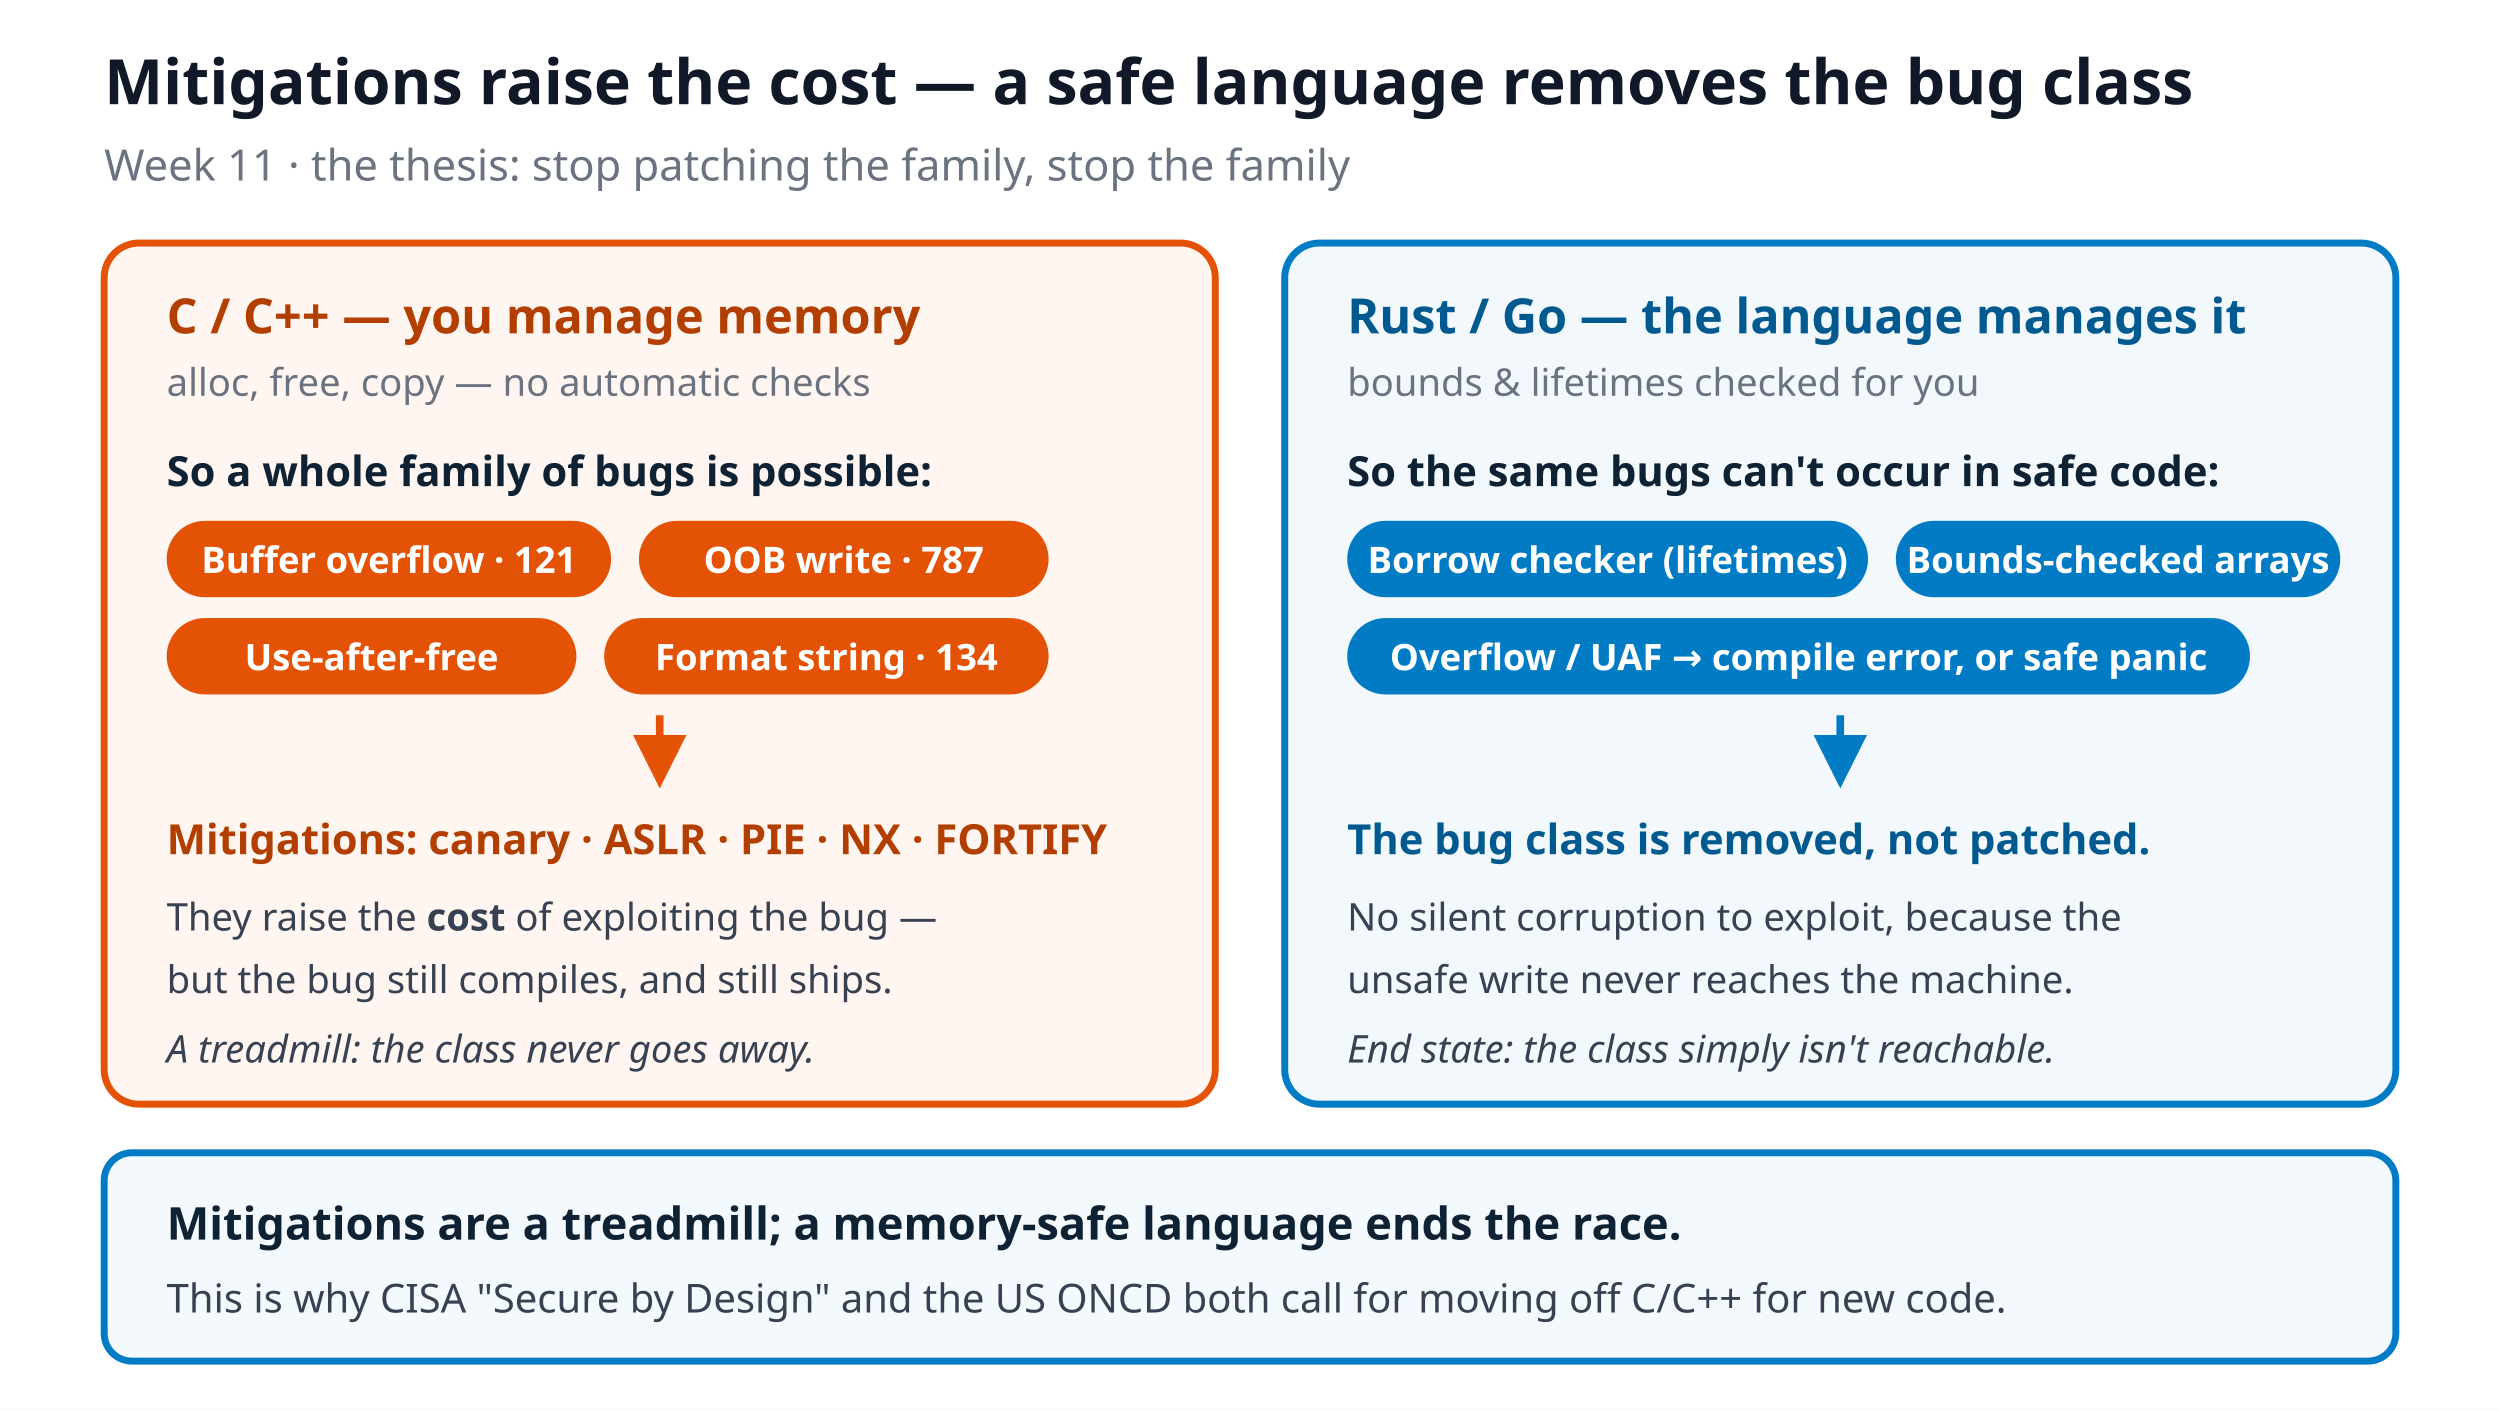
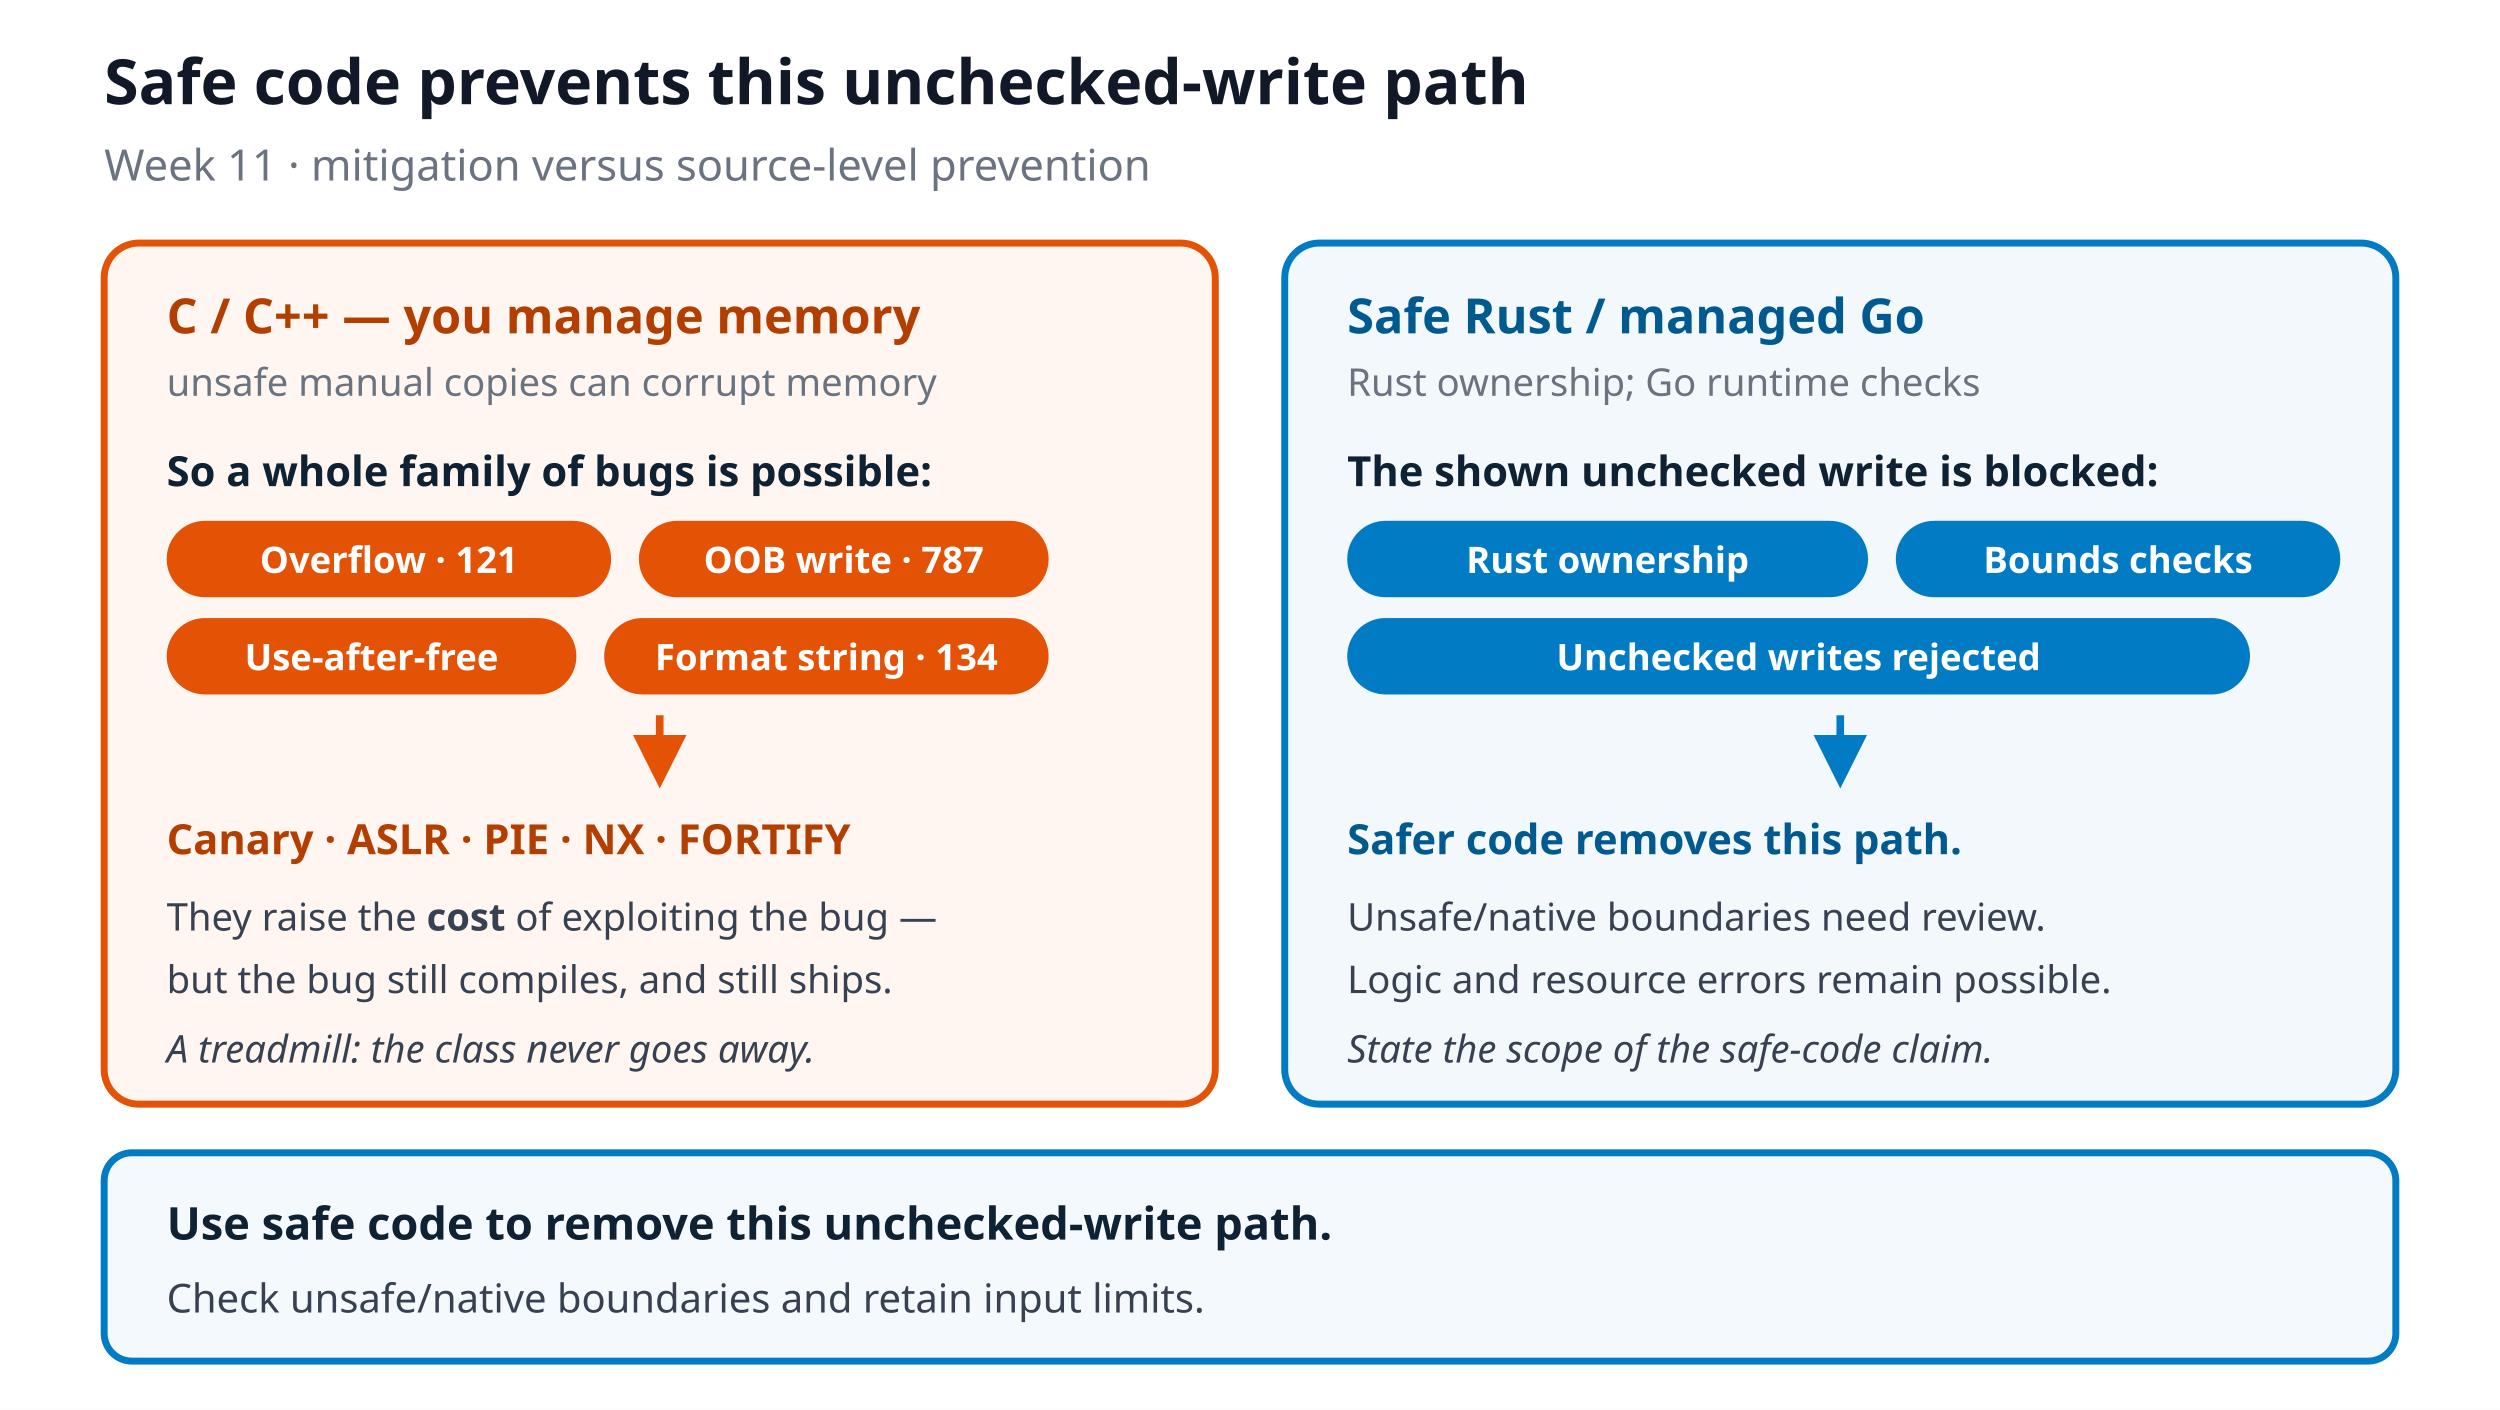
- <svg xmlns="http://www.w3.org/2000/svg" viewBox="0 0 720 406" role="img" aria-label="Why memory-safe languages end a bug class rather than just defending against it, shown as two columns. Left column, C and C plus plus: you manage memory by hand, allocating, freeing, and copying with no automatic bounds or lifetime checks. Because of that, a whole family of bugs is possible: buffer overflow (CWE-121), out-of-bounds write (CWE-787), use-after-free, and format string (CWE-134). The mitigations available here — stack canary, ASLR, PIE, NX, FORTIFY — only raise the cost of exploiting these bugs; the bug itself still compiles and still ships. Right column, Rust and Go: the compiler and runtime manage memory for you. Rust's borrow checker enforces lifetimes at compile time and arrays are bounds-checked, so a use-after-free or an overflow is a compile error or a safe panic, not a silent corruption. The same bug class simply cannot occur in safe code. The contrast at the foot: mitigations are a treadmill you never finish, because the bug is still there; a memory-safe language removes the class entirely. This is why CISA's Secure by Design guidance and the US ONCD both call for moving off C and C plus plus for new code.">
+ <svg xmlns="http://www.w3.org/2000/svg" viewBox="0 0 720 406" role="img" aria-label="In this lab, safe Rust and managed Go code prevent the shown unchecked C buffer write. Mitigations raise exploit cost without removing the source bug. Unsafe or native boundaries, logic flaws and resource errors still need review.">
  <style>
    .bg     { fill:#ffffff; }
    .title  { fill:#111827; font:700 18px system-ui,sans-serif; }
    .sub    { fill:#6b7280; font:400 12.5px system-ui,sans-serif; }
    .mono   { font-family:ui-monospace,Menlo,Consolas,monospace; }

    .colA   { fill:#b23f00; font:700 14px system-ui,sans-serif; }
    .colAs  { fill:#6b7280; font:400 11px system-ui,sans-serif; }
    .colC   { fill:#015a8f; font:700 14px system-ui,sans-serif; }
    .colCs  { fill:#6b7280; font:400 11px system-ui,sans-serif; }

    .panelA { fill:#fff6f1; stroke:#E35205; stroke-width:2; }
    .panelC { fill:#f2f8fc; stroke:#017BC4; stroke-width:2; }

    .steph  { fill:#0f2233; font:700 12px system-ui,sans-serif; }
    .stepl  { fill:#374151; font:400 11px system-ui,sans-serif; }

    .bugchip{ fill:#E35205; }
    .bugt   { fill:#ffffff; font:700 10.5px system-ui,sans-serif; text-anchor:middle; }
    .safechip{ fill:#017BC4; }
    .safet  { fill:#ffffff; font:700 10.5px system-ui,sans-serif; text-anchor:middle; }

    .arrowA { stroke:#E35205; stroke-width:2.2; fill:none; }
    .ahA    { fill:#E35205; }
    .arrowC { stroke:#017BC4; stroke-width:2.2; fill:none; }
    .ahC    { fill:#017BC4; }

    .resA   { fill:#b23f00; font:700 12px system-ui,sans-serif; }
    .resAl  { fill:#374151; font:400 11px system-ui,sans-serif; }
    .resC   { fill:#015a8f; font:700 12px system-ui,sans-serif; }
    .resCl  { fill:#374151; font:400 11px system-ui,sans-serif; }

    .banner { fill:#f4f9fd; stroke:#017BC4; stroke-width:2; }
    .bant   { fill:#0f2233; font:700 13px system-ui,sans-serif; }
    .banl   { fill:#374151; font:400 11.5px system-ui,sans-serif; }

-     @media (prefers-color-scheme: dark) {
-       .bg     { fill:#0b1016; }
-       .title  { fill:#f3f4f6; }
-       .sub    { fill:#9aa3ad; }
-       .colA   { fill:#ff7a3d; }
-       .colAs  { fill:#9aa3ad; }
-       .colC   { fill:#4aa3dd; }
-       .colCs  { fill:#9aa3ad; }
- 
-       .panelA { fill:#241812; stroke:#ff7a3d; }
-       .panelC { fill:#101d27; stroke:#4aa3dd; }
- 
-       .steph  { fill:#e5eef5; }
-       .stepl  { fill:#c4ccd4; }
- 
-       .bugchip{ fill:#ff7a3d; }
-       .bugt   { fill:#0b1016; }
-       .safechip{ fill:#4aa3dd; }
-       .safet  { fill:#0b1016; }
- 
-       .arrowA { stroke:#ff7a3d; }
-       .ahA    { fill:#ff7a3d; }
-       .arrowC { stroke:#4aa3dd; }
-       .ahC    { fill:#4aa3dd; }
- 
-       .resA   { fill:#ff7a3d; }
-       .resAl  { fill:#c4ccd4; }
-       .resC   { fill:#4aa3dd; }
-       .resCl  { fill:#c4ccd4; }
- 
-       .banner { fill:#0f1c26; stroke:#4aa3dd; }
-       .bant   { fill:#e5eef5; }
-       .banl   { fill:#c4ccd4; }
-     }
  </style>
  <rect class="bg" x="0" y="0" width="720" height="406" />
  <defs>
    <marker id="mahA" viewBox="0 0 10 10" refX="8" refY="5" markerWidth="7" markerHeight="7" orient="auto-start-reverse">
      <path class="ahA" d="M0,0 L10,5 L0,10 z" />
    </marker>
    <marker id="mahC" viewBox="0 0 10 10" refX="8" refY="5" markerWidth="7" markerHeight="7" orient="auto-start-reverse">
      <path class="ahC" d="M0,0 L10,5 L0,10 z" />
    </marker>
  </defs>
-   <text class="title" x="30" y="30">Mitigations raise the cost — a safe language removes the bug class</text>
-   <text class="sub" x="30" y="52">Week 11 · the thesis: stop patching the family, stop the family</text>
+   <text class="title" x="30" y="30">Safe code prevents this unchecked-write path</text>
+   <text class="sub" x="30" y="52">Week 11 · mitigation versus source-level prevention</text>
  <rect class="panelA" x="30" y="70" width="320" height="248" rx="10" />
  <text class="colA" x="48" y="96">C / C++ — you manage memory</text>
-   <text class="colAs" x="48" y="114">alloc, free, copy — no automatic checks</text>
+   <text class="colAs" x="48" y="114">unsafe manual copies can corrupt memory</text>
  <text class="steph" x="48" y="140">So a whole family of bugs is possible:</text>
  <rect class="bugchip" x="48" y="150" width="128" height="22" rx="11" />
-   <text class="bugt" x="112" y="165">Buffer overflow · 121</text>
+   <text class="bugt" x="112" y="165">Overflow · 121</text>
  <rect class="bugchip" x="184" y="150" width="118" height="22" rx="11" />
  <text class="bugt" x="243" y="165">OOB write · 787</text>
  <rect class="bugchip" x="48" y="178" width="118" height="22" rx="11" />
  <text class="bugt" x="107" y="193">Use-after-free</text>
  <rect class="bugchip" x="174" y="178" width="128" height="22" rx="11" />
  <text class="bugt" x="238" y="193">Format string · 134</text>
  <path class="arrowA" d="M190,206 L190,224" marker-end="url(#mahA)" />
-   <text class="resA" x="48" y="246">Mitigations: canary · ASLR · PIE · NX · FORTIFY</text>
+   <text class="resA" x="48" y="246">Canary · ASLR · PIE · NX · FORTIFY</text>
  <text class="resAl" x="48" y="268">They raise the <tspan style="font-weight:700">cost</tspan> of exploiting the bug —</text>
  <text class="resAl" x="48" y="286">but the bug still compiles, and still ships.</text>
  <text class="resAl" x="48" y="306" style="font-style:italic">A treadmill: the class never goes away.</text>
  <rect class="panelC" x="370" y="70" width="320" height="248" rx="10" />
-   <text class="colC" x="388" y="96">Rust / Go — the language manages it</text>
-   <text class="colCs" x="388" y="114">bounds &amp; lifetimes checked for you</text>
-   <text class="steph" x="388" y="140">So the same bugs can't occur in safe code:</text>
+   <text class="colC" x="388" y="96">Safe Rust / managed Go</text>
+   <text class="colCs" x="388" y="114">Rust ownership; Go runtime checks</text>
+   <text class="steph" x="388" y="140">The shown unchecked write is blocked:</text>
  <rect class="safechip" x="388" y="150" width="150" height="22" rx="11" />
-   <text class="safet" x="463" y="165">Borrow checker (lifetimes)</text>
+   <text class="safet" x="463" y="165">Rust ownership</text>
  <rect class="safechip" x="546" y="150" width="128" height="22" rx="11" />
-   <text class="safet" x="610" y="165">Bounds-checked arrays</text>
+   <text class="safet" x="610" y="165">Bounds checks</text>
  <rect class="safechip" x="388" y="178" width="260" height="22" rx="11" />
-   <text class="safet" x="518" y="193">Overflow / UAF → compile error, or safe panic</text>
+   <text class="safet" x="518" y="193">Unchecked writes rejected</text>
  <path class="arrowC" d="M530,206 L530,224" marker-end="url(#mahC)" />
-   <text class="resC" x="388" y="246">The bug class is removed, not patched.</text>
-   <text class="resCl" x="388" y="268">No silent corruption to exploit, because the</text>
-   <text class="resCl" x="388" y="286">unsafe write never reaches the machine.</text>
-   <text class="resCl" x="388" y="306" style="font-style:italic">End state: the class simply isn't reachable.</text>
+   <text class="resC" x="388" y="246">Safer code removes this path.</text>
+   <text class="resCl" x="388" y="268">Unsafe/native boundaries need review.</text>
+   <text class="resCl" x="388" y="286">Logic and resource errors remain possible.</text>
+   <text class="resCl" x="388" y="306" style="font-style:italic">State the scope of the safe-code claim.</text>
  <rect class="banner" x="30" y="332" width="660" height="60" rx="8" />
-   <text class="bant" x="48" y="357">Mitigations are a treadmill; a memory-safe language ends the race.</text>
-   <text class="banl" x="48" y="378">This is why CISA "Secure by Design" and the US ONCD both call for moving off C/C++ for new code.</text>
+   <text class="bant" x="48" y="357">Use safe code to remove this unchecked-write path.</text>
+   <text class="banl" x="48" y="378">Check unsafe/native boundaries and retain input limits.</text>
</svg>
